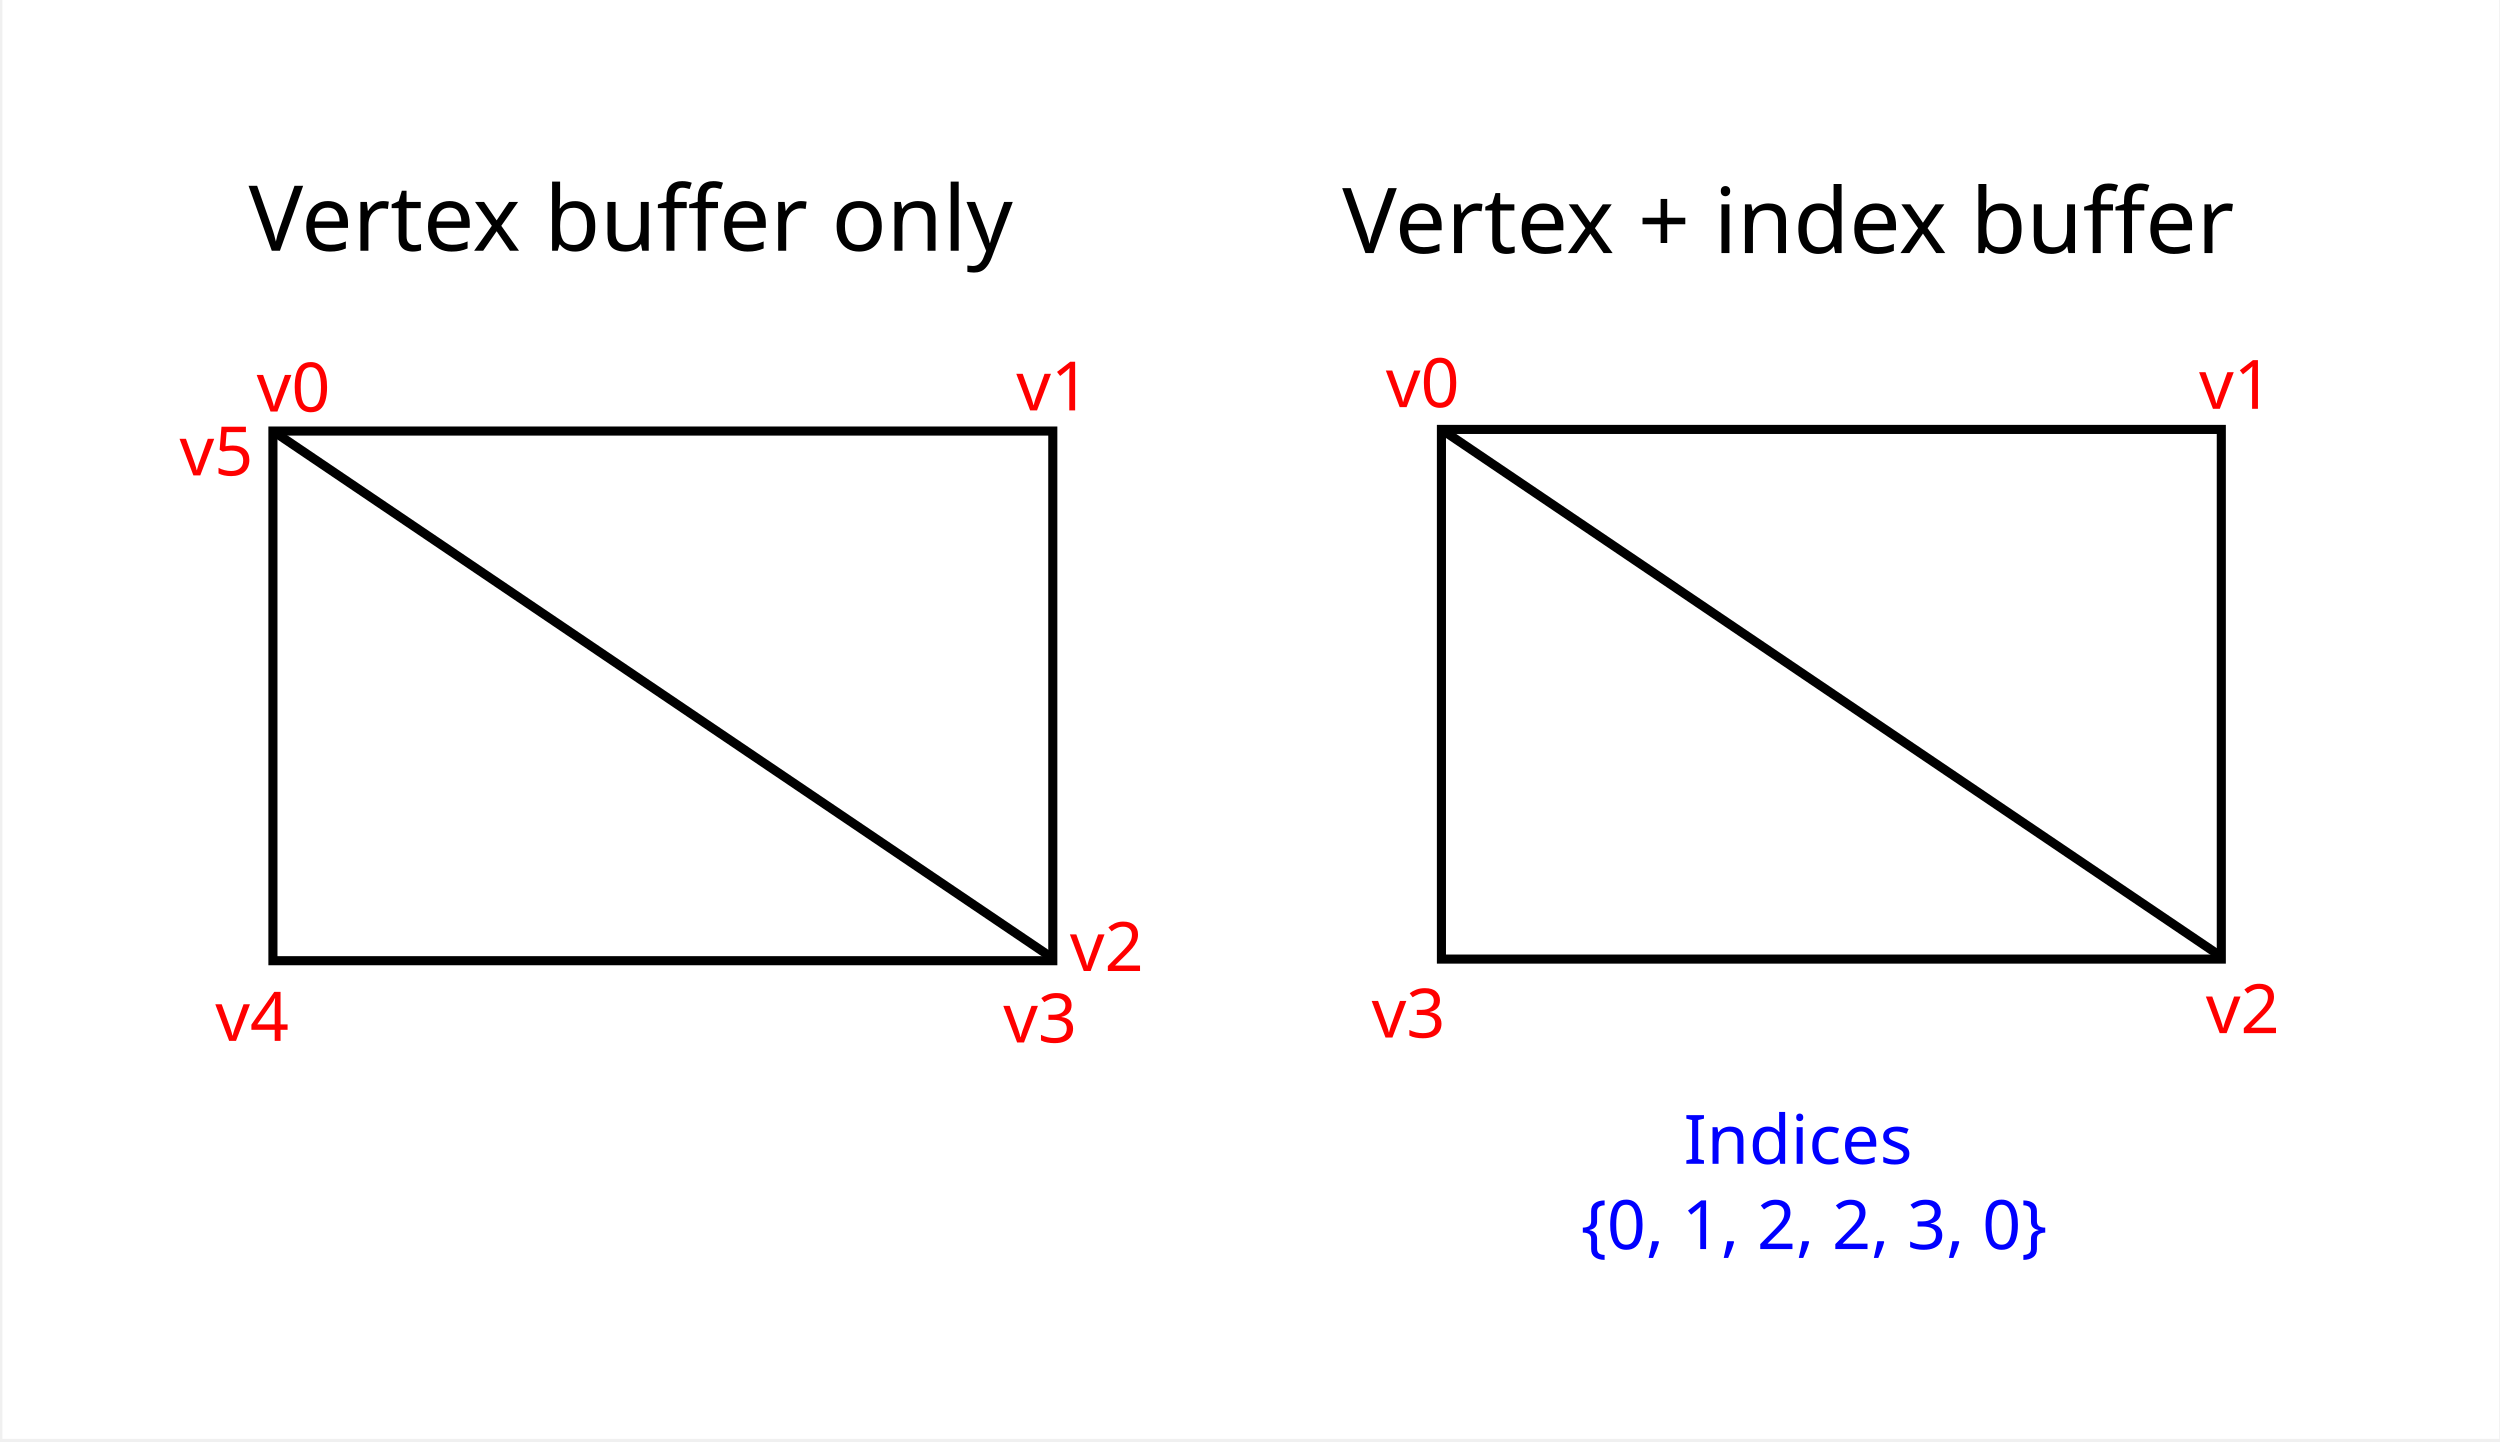
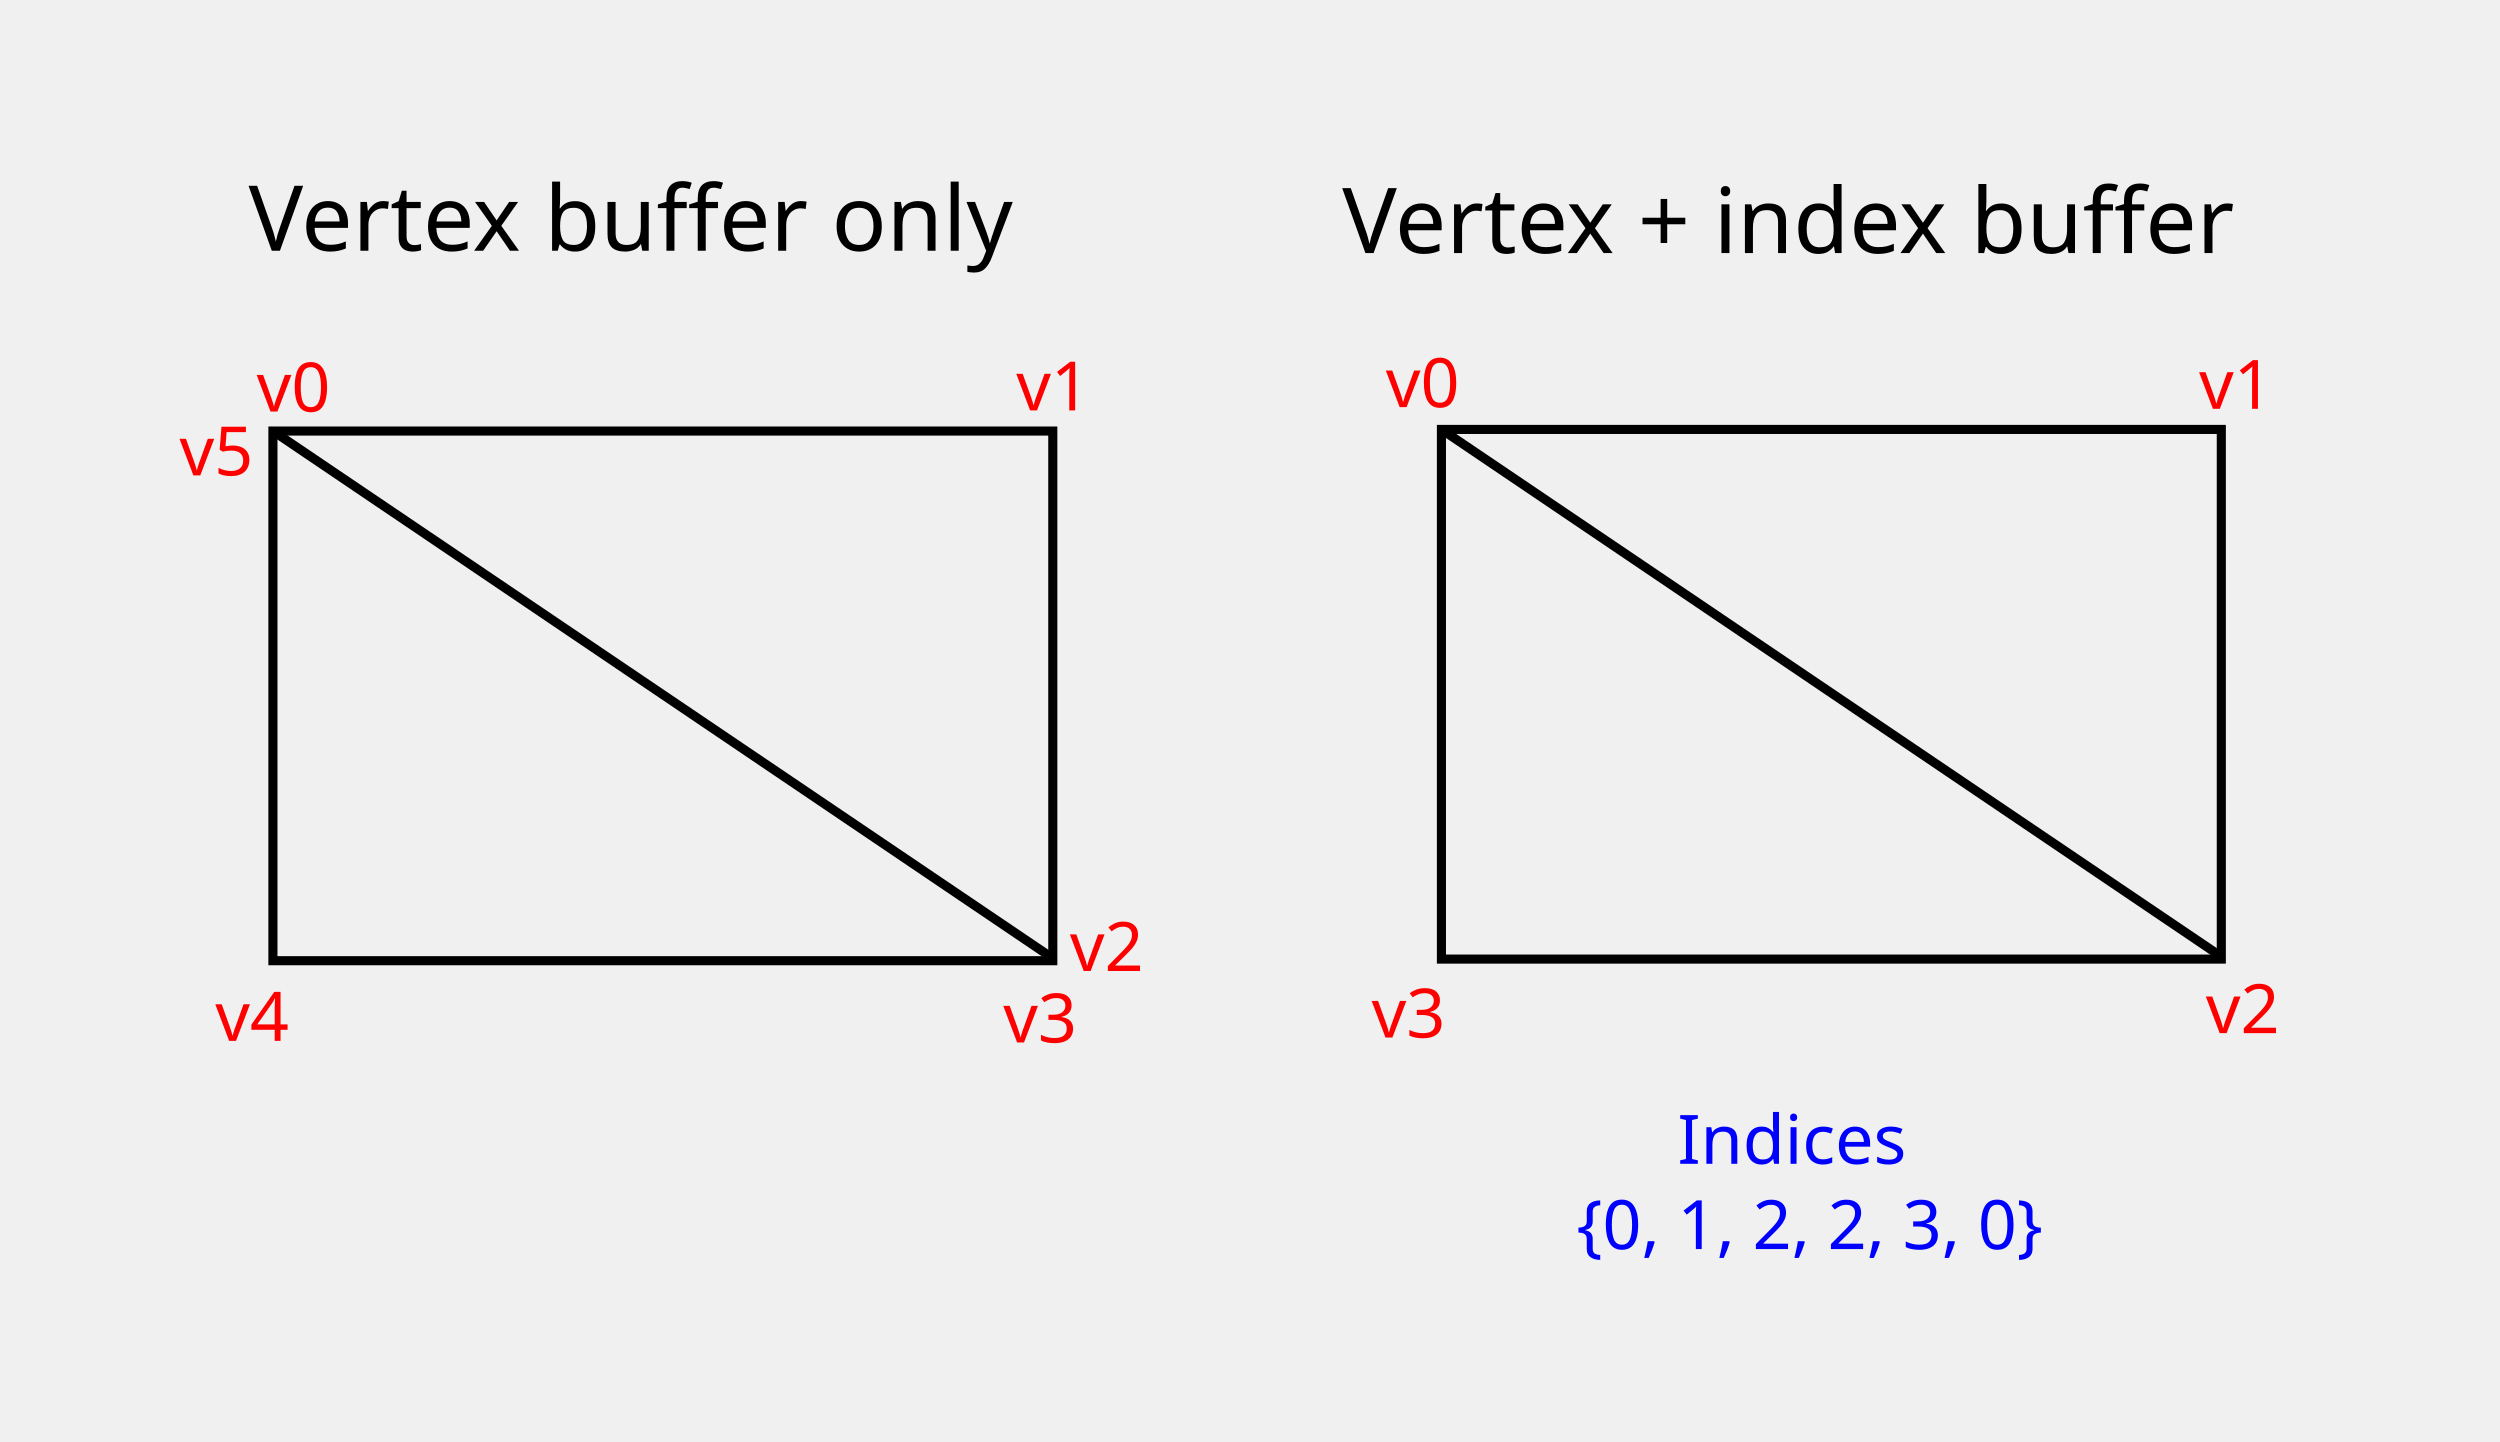
<svg xmlns="http://www.w3.org/2000/svg" width="137.687mm" height="79.407mm" viewBox="0 0 487.867 281.362" id="svg2" version="1.1">
  <defs id="defs4" />
  <g id="layer1" transform="translate(-130.7767,-64.43134)">
-     <rect style="fill:#ffffff;stroke-width:0.938" id="rect1" width="487.241" height="280.791" x="131.25" y="64.431" />
    <rect style="fill:none;stroke:#000000;stroke-width:1.776;stroke-miterlimit:4;stroke-dasharray:none" id="rect4136" width="152.19" height="103.362" x="184.037" y="148.548" />
    <path style="fill:none;stroke:#000000;stroke-width:1.776;stroke-miterlimit:4;stroke-dasharray:none" d="M 184.037,148.548 336.226,251.435" id="path4138" />
-     <text xml:space="preserve" style="font-style:normal;font-weight:normal;line-height:0%;font-family:sans-serif;letter-spacing:0px;word-spacing:0px;fill:#000000;fill-opacity:1;stroke:none;stroke-width:1px;stroke-linecap:butt;stroke-linejoin:miter;stroke-opacity:1" x="179.281" y="113.354" id="text4140">
-       <tspan id="tspan4142" x="179.281" y="113.354" style="font-size:17.755px;line-height:1.25">Vertex buffer only</tspan>
+     <text xml:space="preserve" style="font-style:normal;font-weight:normal;font-size:17.755px;line-height:125%;font-family:sans-serif;letter-spacing:0px;word-spacing:0px;fill:#000000;fill-opacity:1;stroke:none;stroke-width:1px;stroke-linecap:butt;stroke-linejoin:miter;stroke-opacity:1" x="179.281" y="113.354" id="text4140">
+       <tspan id="tspan4142" x="179.281" y="113.354">Vertex buffer only</tspan>
    </text>
-     <text xml:space="preserve" style="font-style:normal;font-weight:normal;line-height:0%;font-family:sans-serif;letter-spacing:0px;word-spacing:0px;fill:#000000;fill-opacity:1;stroke:none;stroke-width:1px;stroke-linecap:butt;stroke-linejoin:miter;stroke-opacity:1" x="392.704" y="113.814" id="text4140-2">
-       <tspan id="tspan4142-7" x="392.704" y="113.814" style="font-size:17.755px;line-height:1.25">Vertex + index buffer</tspan>
+     <text xml:space="preserve" style="font-style:normal;font-weight:normal;font-size:17.755px;line-height:125%;font-family:sans-serif;letter-spacing:0px;word-spacing:0px;fill:#000000;fill-opacity:1;stroke:none;stroke-width:1px;stroke-linecap:butt;stroke-linejoin:miter;stroke-opacity:1" x="392.704" y="113.814" id="text4140-2">
+       <tspan id="tspan4142-7" x="392.704" y="113.814">Vertex + index buffer</tspan>
    </text>
    <rect style="fill:none;stroke:#000000;stroke-width:1.776;stroke-miterlimit:4;stroke-dasharray:none" id="rect4136-9" width="152.19" height="103.362" x="412.067" y="148.231" />
    <path style="fill:none;stroke:#000000;stroke-width:1.776;stroke-miterlimit:4;stroke-dasharray:none" d="M 412.067,148.231 564.257,251.118" id="path4138-5" />
-     <text xml:space="preserve" style="font-style:normal;font-weight:normal;line-height:0%;font-family:sans-serif;letter-spacing:0px;word-spacing:0px;fill:#ff0000;fill-opacity:1;stroke:none;stroke-width:1px;stroke-linecap:butt;stroke-linejoin:miter;stroke-opacity:1" x="180.866" y="144.744" id="text4180">
-       <tspan id="tspan4182" x="180.866" y="144.744" style="font-size:13.317px;line-height:1.25">v0</tspan>
+     <text xml:space="preserve" style="font-style:normal;font-weight:normal;font-size:13.317px;line-height:125%;font-family:sans-serif;letter-spacing:0px;word-spacing:0px;fill:#ff0000;fill-opacity:1;stroke:none;stroke-width:1px;stroke-linecap:butt;stroke-linejoin:miter;stroke-opacity:1" x="180.866" y="144.744" id="text4180">
+       <tspan id="tspan4182" x="180.866" y="144.744">v0</tspan>
    </text>
-     <text xml:space="preserve" style="font-style:normal;font-weight:normal;line-height:0%;font-family:sans-serif;letter-spacing:0px;word-spacing:0px;fill:#ff0000;fill-opacity:1;stroke:none;stroke-width:1px;stroke-linecap:butt;stroke-linejoin:miter;stroke-opacity:1" x="329.1" y="144.524" id="text4180-1">
-       <tspan id="tspan4182-8" x="329.1" y="144.524" style="font-size:13.317px;line-height:1.25">v1</tspan>
+     <text xml:space="preserve" style="font-style:normal;font-weight:normal;font-size:13.317px;line-height:125%;font-family:sans-serif;letter-spacing:0px;word-spacing:0px;fill:#ff0000;fill-opacity:1;stroke:none;stroke-width:1px;stroke-linecap:butt;stroke-linejoin:miter;stroke-opacity:1" x="329.1" y="144.524" id="text4180-1">
+       <tspan id="tspan4182-8" x="329.1" y="144.524">v1</tspan>
    </text>
-     <text xml:space="preserve" style="font-style:normal;font-weight:normal;line-height:0%;font-family:sans-serif;letter-spacing:0px;word-spacing:0px;fill:#ff0000;fill-opacity:1;stroke:none;stroke-width:1px;stroke-linecap:butt;stroke-linejoin:miter;stroke-opacity:1" x="339.563" y="253.911" id="text4180-3">
-       <tspan id="tspan4182-1" x="339.563" y="253.911" style="font-size:13.317px;line-height:1.25">v2</tspan>
+     <text xml:space="preserve" style="font-style:normal;font-weight:normal;font-size:13.317px;line-height:125%;font-family:sans-serif;letter-spacing:0px;word-spacing:0px;fill:#ff0000;fill-opacity:1;stroke:none;stroke-width:1px;stroke-linecap:butt;stroke-linejoin:miter;stroke-opacity:1" x="339.563" y="253.911" id="text4180-3">
+       <tspan id="tspan4182-1" x="339.563" y="253.911">v2</tspan>
    </text>
-     <text xml:space="preserve" style="font-style:normal;font-weight:normal;line-height:0%;font-family:sans-serif;letter-spacing:0px;word-spacing:0px;fill:#ff0000;fill-opacity:1;stroke:none;stroke-width:1px;stroke-linecap:butt;stroke-linejoin:miter;stroke-opacity:1" x="326.563" y="267.861" id="text4180-8">
-       <tspan id="tspan4182-12" x="326.563" y="267.861" style="font-size:13.317px;line-height:1.25">v3</tspan>
+     <text xml:space="preserve" style="font-style:normal;font-weight:normal;font-size:13.317px;line-height:125%;font-family:sans-serif;letter-spacing:0px;word-spacing:0px;fill:#ff0000;fill-opacity:1;stroke:none;stroke-width:1px;stroke-linecap:butt;stroke-linejoin:miter;stroke-opacity:1" x="326.563" y="267.861" id="text4180-8">
+       <tspan id="tspan4182-12" x="326.563" y="267.861">v3</tspan>
    </text>
-     <text xml:space="preserve" style="font-style:normal;font-weight:normal;line-height:0%;font-family:sans-serif;letter-spacing:0px;word-spacing:0px;fill:#ff0000;fill-opacity:1;stroke:none;stroke-width:1px;stroke-linecap:butt;stroke-linejoin:miter;stroke-opacity:1" x="172.789" y="267.544" id="text4180-38">
-       <tspan id="tspan4182-88" x="172.789" y="267.544" style="font-size:13.317px;line-height:1.25">v4</tspan>
+     <text xml:space="preserve" style="font-style:normal;font-weight:normal;font-size:13.317px;line-height:125%;font-family:sans-serif;letter-spacing:0px;word-spacing:0px;fill:#ff0000;fill-opacity:1;stroke:none;stroke-width:1px;stroke-linecap:butt;stroke-linejoin:miter;stroke-opacity:1" x="172.789" y="267.544" id="text4180-38">
+       <tspan id="tspan4182-88" x="172.789" y="267.544">v4</tspan>
    </text>
-     <text xml:space="preserve" style="font-style:normal;font-weight:normal;line-height:0%;font-family:sans-serif;letter-spacing:0px;word-spacing:0px;fill:#ff0000;fill-opacity:1;stroke:none;stroke-width:1px;stroke-linecap:butt;stroke-linejoin:miter;stroke-opacity:1" x="165.813" y="157.207" id="text4180-7">
-       <tspan id="tspan4182-10" x="165.813" y="157.207" style="font-size:13.317px;line-height:1.25">v5</tspan>
+     <text xml:space="preserve" style="font-style:normal;font-weight:normal;font-size:13.317px;line-height:125%;font-family:sans-serif;letter-spacing:0px;word-spacing:0px;fill:#ff0000;fill-opacity:1;stroke:none;stroke-width:1px;stroke-linecap:butt;stroke-linejoin:miter;stroke-opacity:1" x="165.813" y="157.207" id="text4180-7">
+       <tspan id="tspan4182-10" x="165.813" y="157.207">v5</tspan>
    </text>
-     <text xml:space="preserve" style="font-style:normal;font-weight:normal;line-height:0%;font-family:sans-serif;letter-spacing:0px;word-spacing:0px;fill:#ff0000;fill-opacity:1;stroke:none;stroke-width:1px;stroke-linecap:butt;stroke-linejoin:miter;stroke-opacity:1" x="401.218" y="143.884" id="text4180-4">
-       <tspan id="tspan4182-17" x="401.218" y="143.884" style="font-size:13.317px;line-height:1.25">v0</tspan>
+     <text xml:space="preserve" style="font-style:normal;font-weight:normal;font-size:13.317px;line-height:125%;font-family:sans-serif;letter-spacing:0px;word-spacing:0px;fill:#ff0000;fill-opacity:1;stroke:none;stroke-width:1px;stroke-linecap:butt;stroke-linejoin:miter;stroke-opacity:1" x="401.218" y="143.884" id="text4180-4">
+       <tspan id="tspan4182-17" x="401.218" y="143.884">v0</tspan>
    </text>
-     <text xml:space="preserve" style="font-style:normal;font-weight:normal;line-height:0%;font-family:sans-serif;letter-spacing:0px;word-spacing:0px;fill:#ff0000;fill-opacity:1;stroke:none;stroke-width:1px;stroke-linecap:butt;stroke-linejoin:miter;stroke-opacity:1" x="559.921" y="144.207" id="text4180-1-3">
-       <tspan id="tspan4182-8-8" x="559.921" y="144.207" style="font-size:13.317px;line-height:1.25">v1</tspan>
+     <text xml:space="preserve" style="font-style:normal;font-weight:normal;font-size:13.317px;line-height:125%;font-family:sans-serif;letter-spacing:0px;word-spacing:0px;fill:#ff0000;fill-opacity:1;stroke:none;stroke-width:1px;stroke-linecap:butt;stroke-linejoin:miter;stroke-opacity:1" x="559.921" y="144.207" id="text4180-1-3">
+       <tspan id="tspan4182-8-8" x="559.921" y="144.207">v1</tspan>
    </text>
-     <text xml:space="preserve" style="font-style:normal;font-weight:normal;line-height:0%;font-family:sans-serif;letter-spacing:0px;word-spacing:0px;fill:#ff0000;fill-opacity:1;stroke:none;stroke-width:1px;stroke-linecap:butt;stroke-linejoin:miter;stroke-opacity:1" x="561.241" y="266.047" id="text4180-3-5">
-       <tspan id="tspan4182-1-8" x="561.241" y="266.047" style="font-size:13.317px;line-height:1.25">v2</tspan>
+     <text xml:space="preserve" style="font-style:normal;font-weight:normal;font-size:13.317px;line-height:125%;font-family:sans-serif;letter-spacing:0px;word-spacing:0px;fill:#ff0000;fill-opacity:1;stroke:none;stroke-width:1px;stroke-linecap:butt;stroke-linejoin:miter;stroke-opacity:1" x="561.241" y="266.047" id="text4180-3-5">
+       <tspan id="tspan4182-1-8" x="561.241" y="266.047">v2</tspan>
    </text>
-     <text xml:space="preserve" style="font-style:normal;font-weight:normal;line-height:0%;font-family:sans-serif;letter-spacing:0px;word-spacing:0px;fill:#ff0000;fill-opacity:1;stroke:none;stroke-width:1px;stroke-linecap:butt;stroke-linejoin:miter;stroke-opacity:1" x="398.455" y="266.904" id="text4180-8-3">
-       <tspan id="tspan4182-12-6" x="398.455" y="266.904" style="font-size:13.317px;line-height:1.25">v3</tspan>
+     <text xml:space="preserve" style="font-style:normal;font-weight:normal;font-size:13.317px;line-height:125%;font-family:sans-serif;letter-spacing:0px;word-spacing:0px;fill:#ff0000;fill-opacity:1;stroke:none;stroke-width:1px;stroke-linecap:butt;stroke-linejoin:miter;stroke-opacity:1" x="398.455" y="266.904" id="text4180-8-3">
+       <tspan id="tspan4182-12-6" x="398.455" y="266.904">v3</tspan>
    </text>
-     <text xml:space="preserve" style="font-style:normal;font-weight:normal;line-height:0%;font-family:sans-serif;letter-spacing:0px;word-spacing:0px;fill:#000000;fill-opacity:1;stroke:none;stroke-width:1px;stroke-linecap:butt;stroke-linejoin:miter;stroke-opacity:1" x="408.75" y="245.219" id="text4306">
-       <tspan id="tspan4308" x="408.75" y="245.219" style="font-size:7.5px;line-height:1.25"> </tspan>
+     <text xml:space="preserve" style="font-style:normal;font-weight:normal;font-size:7.5px;line-height:125%;font-family:sans-serif;letter-spacing:0px;word-spacing:0px;fill:#000000;fill-opacity:1;stroke:none;stroke-width:1px;stroke-linecap:butt;stroke-linejoin:miter;stroke-opacity:1" x="408.75" y="245.219" id="text4306">
+       <tspan id="tspan4308" x="408.75" y="245.219" />
    </text>
-     <text xml:space="preserve" style="font-style:normal;font-weight:normal;line-height:0%;font-family:sans-serif;text-align:center;letter-spacing:0px;word-spacing:0px;text-anchor:middle;fill:#0000ff;fill-opacity:1;stroke:none;stroke-width:1px;stroke-linecap:butt;stroke-linejoin:miter;stroke-opacity:1" x="492.578" y="291.543" id="text4310">
-       <tspan id="tspan4312" x="492.578" y="291.543" style="font-size:13.317px;line-height:1.25">Indices</tspan>
-       <tspan x="492.578" y="308.189" id="tspan4314" style="font-size:13.317px;line-height:1.25">{0, 1, 2, 2, 3, 0}</tspan>
+     <text xml:space="preserve" style="font-style:normal;font-weight:normal;font-size:13.317px;line-height:125%;font-family:sans-serif;text-align:center;letter-spacing:0px;word-spacing:0px;text-anchor:middle;fill:#0000ff;fill-opacity:1;stroke:none;stroke-width:1px;stroke-linecap:butt;stroke-linejoin:miter;stroke-opacity:1" x="492.578" y="291.543" id="text4310">
+       <tspan id="tspan4312" x="492.578" y="291.543">Indices</tspan>
+       <tspan x="492.578" y="308.189" id="tspan4314">{0, 1, 2, 2, 3, 0}</tspan>
    </text>
  </g>
</svg>
